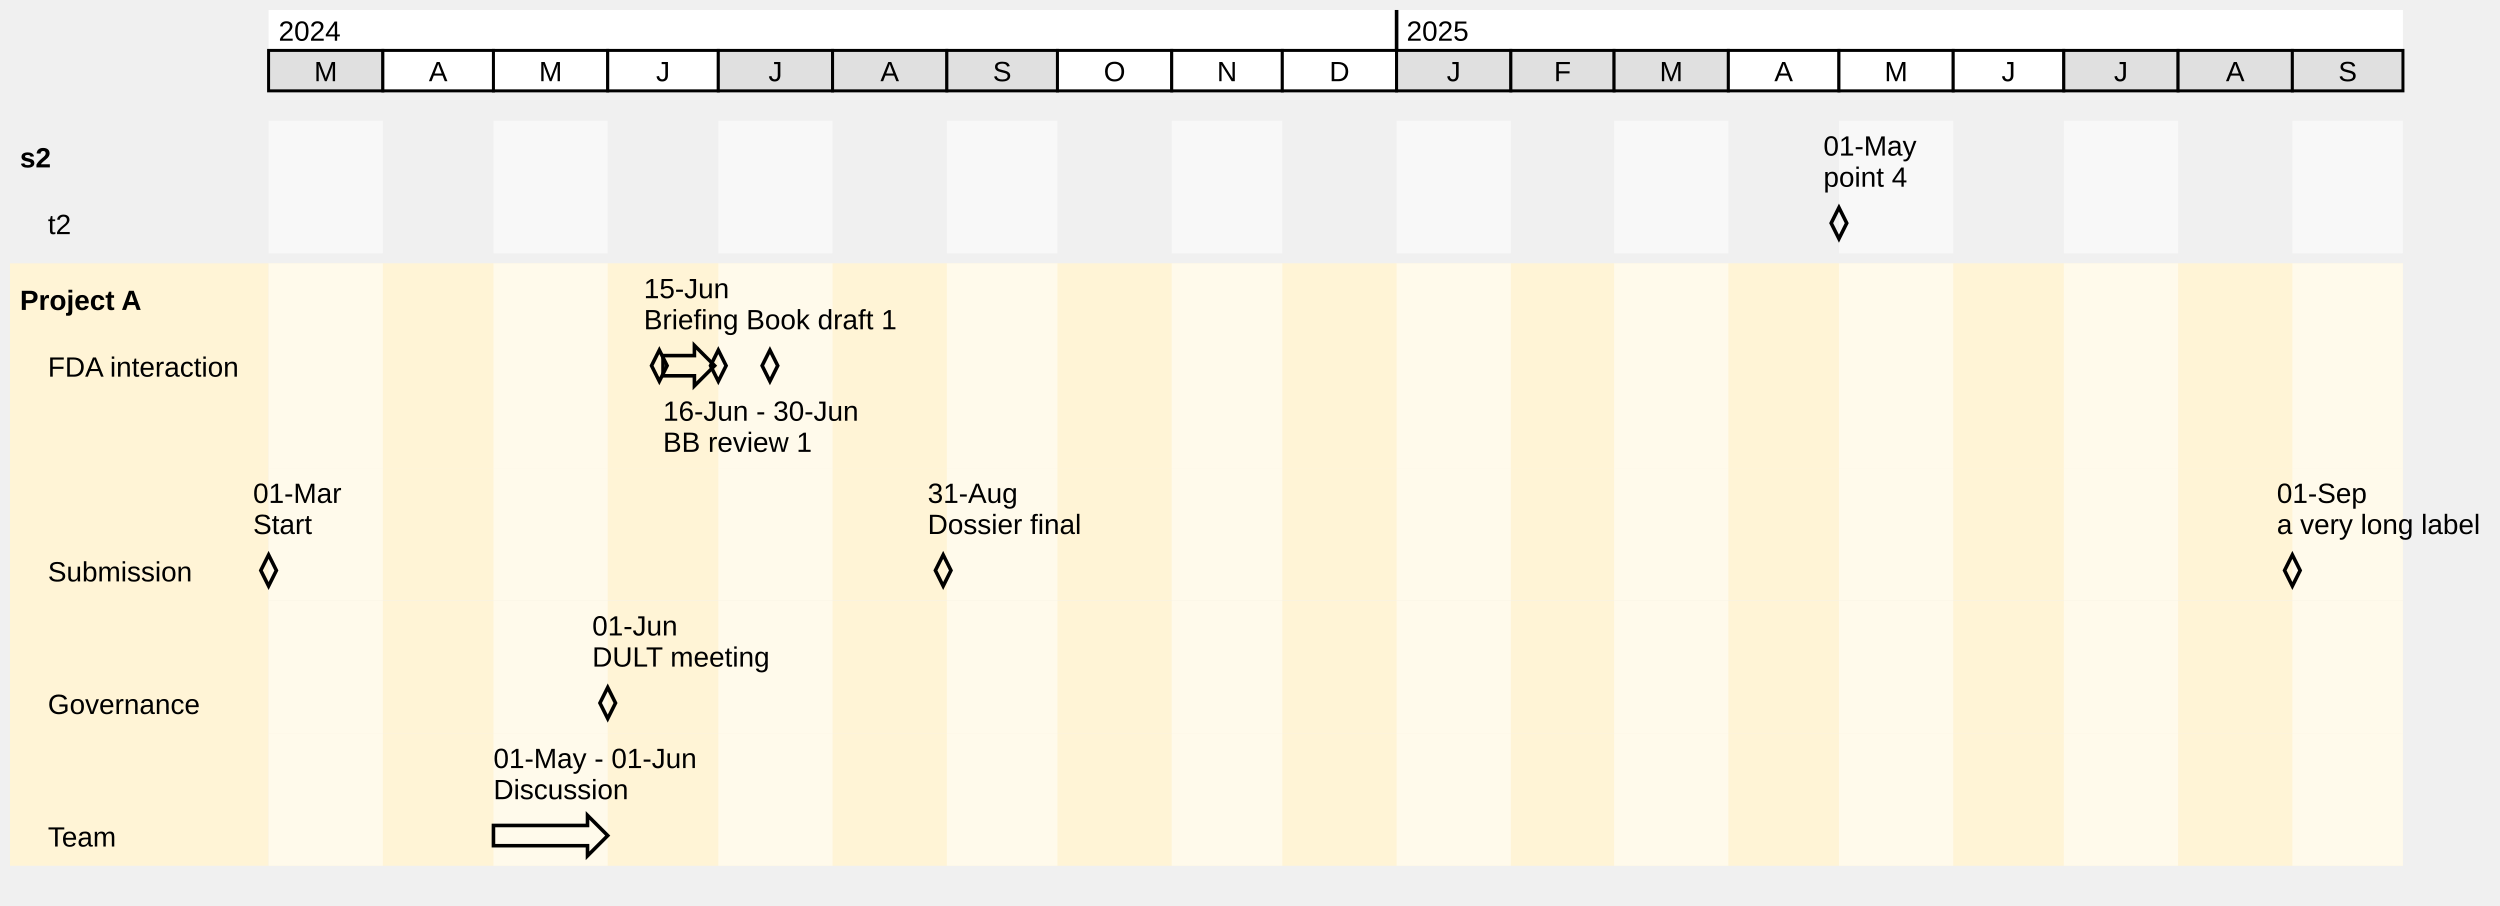
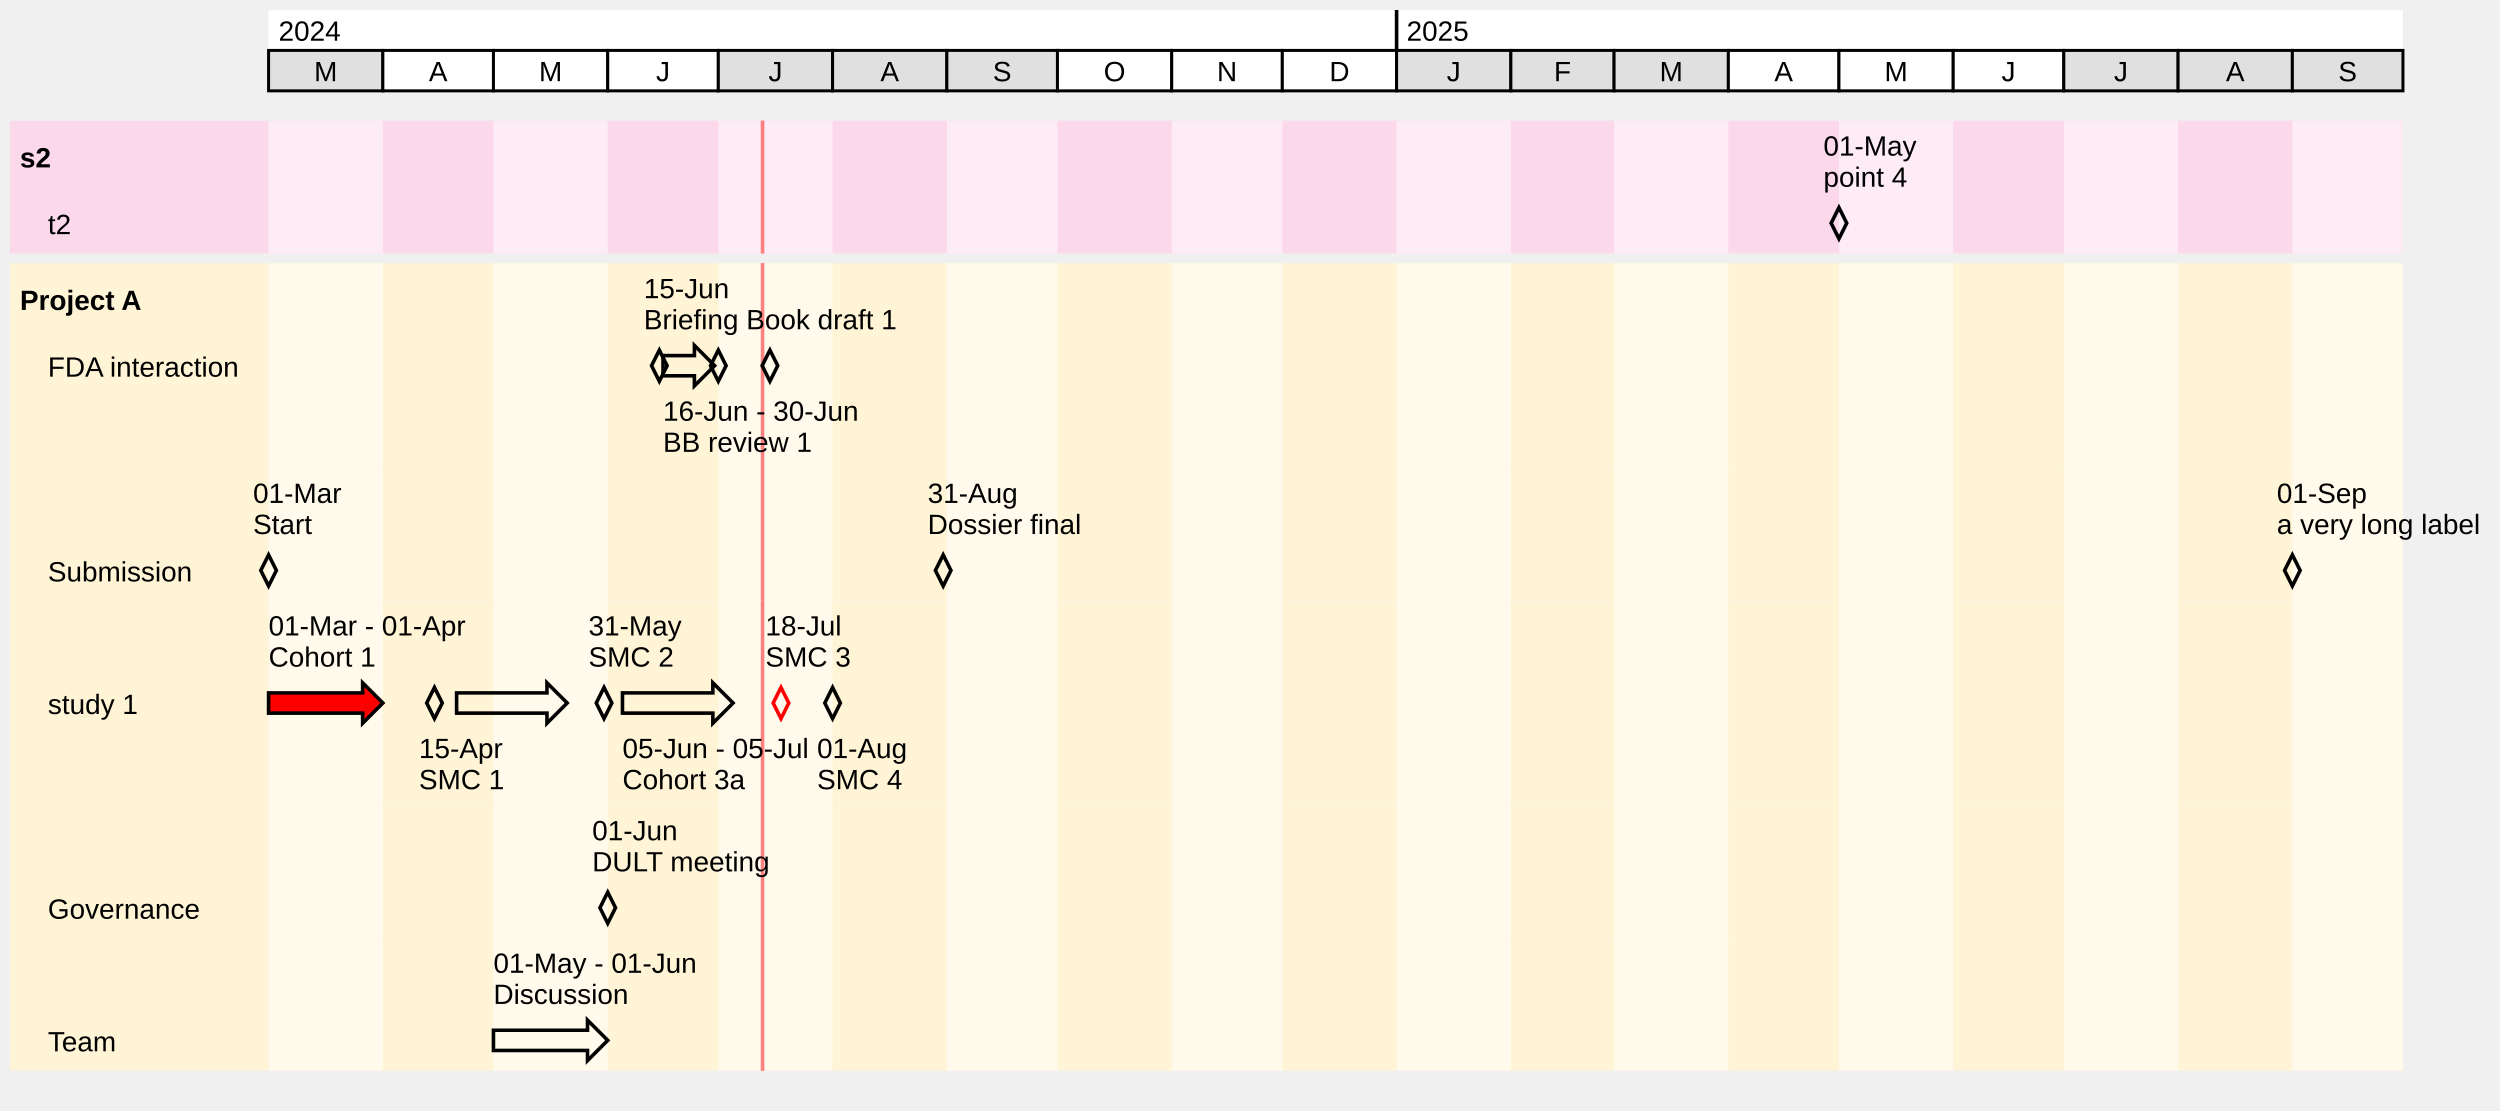
- <svg xmlns="http://www.w3.org/2000/svg" width="1253.668" height="454.16" viewbox="0 0 1200 0.362">
+ <svg xmlns="http://www.w3.org/2000/svg" width="1253.668" height="556.84" viewbox="0 0 1200 0.447">
  <style>text {font-family: Arial; font-size: 14.0px ;}</style>
  <rect x="5" y="5" width="1200" height="40.56" style="stroke:black;  stroke-width:0; fill:transparent; fill-opacity:1" />
  <text x="10" y="28.4" font-weight="bold" />
  <rect x="134.688" y="5" width="1070.312" height="20.28" style="stroke:black;  stroke-width:0; fill:#f0f0f0; fill-opacity:1" />
  <rect x="134.688" y="5" width="1070.312" height="20.28" style="stroke:transparent;  stroke-width:1; fill:white; fill-opacity:1" />
  <text x="139.688" y="20.44" font-weight="normal">2024</text>
  <text x="705.345" y="20.44" font-weight="normal">2025</text>
  <line x1="700.345" y1="5" x2="700.345" y2="25.28" style="stroke:black; stroke-width:1.8; " />
  <text x="24.0" y="30.64" font-weight="normal" />
  <rect x="134.688" y="25.28" width="1070.312" height="20.28" style="stroke:black;  stroke-width:0; fill:#f0f0f0; fill-opacity:1" />
  <rect x="134.688" y="25.28" width="1070.312" height="20.28" style="stroke:black;  stroke-width:0; fill:white; fill-opacity:1" />
  <rect x="134.688" y="25.28" width="57.305" height="20.28" style="stroke:black;  stroke-width:1.5; fill:#e0e0e0; fill-opacity:1" />
  <text x="157.512" y="40.72" font-weight="normal">M</text>
  <rect x="191.993" y="25.28" width="55.457" height="20.28" style="stroke:black;  stroke-width:1.5; fill:white; fill-opacity:1" />
  <text x="215.049" y="40.72" font-weight="normal">A</text>
  <rect x="247.449" y="25.28" width="57.305" height="20.28" style="stroke:black;  stroke-width:1.5; fill:white; fill-opacity:1" />
  <text x="270.274" y="40.72" font-weight="normal">M</text>
  <rect x="304.754" y="25.28" width="55.457" height="20.28" style="stroke:black;  stroke-width:1.5; fill:white; fill-opacity:1" />
  <text x="328.983" y="40.72" font-weight="normal">J</text>
  <rect x="360.211" y="25.28" width="57.305" height="20.28" style="stroke:black;  stroke-width:1.5; fill:#e0e0e0; fill-opacity:1" />
  <text x="385.364" y="40.72" font-weight="normal">J</text>
  <rect x="417.516" y="25.28" width="57.305" height="20.28" style="stroke:black;  stroke-width:1.5; fill:#e0e0e0; fill-opacity:1" />
  <text x="441.497" y="40.72" font-weight="normal">A</text>
  <rect x="474.821" y="25.28" width="55.457" height="20.28" style="stroke:black;  stroke-width:1.5; fill:#e0e0e0; fill-opacity:1" />
  <text x="497.878" y="40.72" font-weight="normal">S</text>
  <rect x="530.278" y="25.28" width="57.305" height="20.28" style="stroke:black;  stroke-width:1.5; fill:white; fill-opacity:1" />
  <text x="553.485" y="40.72" font-weight="normal">O</text>
  <rect x="587.583" y="25.28" width="55.457" height="20.28" style="stroke:black;  stroke-width:1.5; fill:white; fill-opacity:1" />
  <text x="610.257" y="40.72" font-weight="normal">N</text>
  <rect x="643.04" y="25.28" width="57.305" height="20.28" style="stroke:black;  stroke-width:1.5; fill:white; fill-opacity:1" />
  <text x="666.638" y="40.72" font-weight="normal">D</text>
  <rect x="700.345" y="25.28" width="57.305" height="20.28" style="stroke:black;  stroke-width:1.5; fill:#e0e0e0; fill-opacity:1" />
  <text x="725.497" y="40.72" font-weight="normal">J</text>
  <rect x="757.65" y="25.28" width="51.759" height="20.28" style="stroke:black;  stroke-width:1.5; fill:#e0e0e0; fill-opacity:1" />
  <text x="779.256" y="40.72" font-weight="normal">F</text>
  <rect x="809.41" y="25.28" width="57.305" height="20.28" style="stroke:black;  stroke-width:1.5; fill:#e0e0e0; fill-opacity:1" />
  <text x="832.234" y="40.72" font-weight="normal">M</text>
  <rect x="866.715" y="25.28" width="55.457" height="20.28" style="stroke:black;  stroke-width:1.5; fill:white; fill-opacity:1" />
  <text x="889.771" y="40.72" font-weight="normal">A</text>
  <rect x="922.171" y="25.28" width="57.305" height="20.28" style="stroke:black;  stroke-width:1.5; fill:white; fill-opacity:1" />
  <text x="944.996" y="40.72" font-weight="normal">M</text>
  <rect x="979.476" y="25.28" width="55.457" height="20.28" style="stroke:black;  stroke-width:1.5; fill:white; fill-opacity:1" />
  <text x="1003.705" y="40.72" font-weight="normal">J</text>
  <rect x="1034.933" y="25.28" width="57.305" height="20.28" style="stroke:black;  stroke-width:1.5; fill:#e0e0e0; fill-opacity:1" />
  <text x="1060.086" y="40.72" font-weight="normal">J</text>
  <rect x="1092.238" y="25.28" width="57.305" height="20.28" style="stroke:black;  stroke-width:1.5; fill:#e0e0e0; fill-opacity:1" />
  <text x="1116.219" y="40.72" font-weight="normal">A</text>
  <rect x="1149.543" y="25.28" width="55.457" height="20.28" style="stroke:black;  stroke-width:1.5; fill:#e0e0e0; fill-opacity:1" />
  <text x="1172.6" y="40.72" font-weight="normal">S</text>
  <text x="24.0" y="50.92" font-weight="normal" />
-   <rect x="5" y="60.56" width="1200" height="66.48" style="stroke:black;  stroke-width:0; fill:#f0f0f0; fill-opacity:1" />
+   <rect x="5" y="60.56" width="1200" height="66.48" style="stroke:black;  stroke-width:0; fill:#fbd8ea; fill-opacity:1" />
  <text x="10" y="83.96" font-weight="bold">s2</text>
  <rect x="134.688" y="60.56" width="1070.312" height="66.48" style="stroke:black;  stroke-width:0; fill:#f0f0f0; fill-opacity:1" />
-   <rect x="134.688" y="60.56" width="1070.312" height="66.48" style="stroke:transparent;  stroke-width:1; fill:#f0f0f0; fill-opacity:1" />
+   <rect x="134.688" y="60.56" width="1070.312" height="66.48" style="stroke:transparent;  stroke-width:1; fill:#fbd8ea; fill-opacity:1" />
+   <line x1="382.394" y1="60.56" x2="382.394" y2="127.04" style="stroke:red; stroke-width:1.8; " />
  <rect x="134.688" y="60.56" width="57.305" height="66.48" style="stroke:black;  stroke-width:0; fill:white; fill-opacity:0.5" />
  <rect x="247.449" y="60.56" width="57.305" height="66.48" style="stroke:black;  stroke-width:0; fill:white; fill-opacity:0.5" />
  <rect x="360.211" y="60.56" width="57.305" height="66.48" style="stroke:black;  stroke-width:0; fill:white; fill-opacity:0.5" />
  <rect x="474.821" y="60.56" width="55.457" height="66.48" style="stroke:black;  stroke-width:0; fill:white; fill-opacity:0.5" />
  <rect x="587.583" y="60.56" width="55.457" height="66.48" style="stroke:black;  stroke-width:0; fill:white; fill-opacity:0.5" />
  <rect x="700.345" y="60.56" width="57.305" height="66.48" style="stroke:black;  stroke-width:0; fill:white; fill-opacity:0.5" />
  <rect x="809.41" y="60.56" width="57.305" height="66.48" style="stroke:black;  stroke-width:0; fill:white; fill-opacity:0.5" />
  <rect x="922.171" y="60.56" width="57.305" height="66.48" style="stroke:black;  stroke-width:0; fill:white; fill-opacity:0.5" />
  <rect x="1034.933" y="60.56" width="57.305" height="66.48" style="stroke:black;  stroke-width:0; fill:white; fill-opacity:0.5" />
  <rect x="1149.543" y="60.56" width="55.457" height="66.48" style="stroke:black;  stroke-width:0; fill:white; fill-opacity:0.5" />
  <path d="M918.267, 111.9 L922.171, 104.092 L926.075, 111.9 L922.171, 119.708 L918.267, 111.9 Z" style="stroke: black; fill: none; stroke-width:1.8; " />
  <text x="914.39" y="78.04" font-weight="normal">01-May</text>
  <text x="914.39" y="93.64" font-weight="normal">point 4</text>
  <text x="24.0" y="117.4" font-weight="normal">t2</text>
-   <rect x="5" y="132.04" width="1200" height="302.12" style="stroke:black;  stroke-width:0; fill:#fff4d6; fill-opacity:1" />
+   <rect x="5" y="132.04" width="1200" height="404.8" style="stroke:black;  stroke-width:0; fill:#fff4d6; fill-opacity:1" />
  <text x="10" y="155.44" font-weight="bold">Project A</text>
  <rect x="134.688" y="132.04" width="1070.312" height="102.68" style="stroke:black;  stroke-width:0; fill:#f0f0f0; fill-opacity:1" />
  <rect x="134.688" y="132.04" width="1070.312" height="102.68" style="stroke:transparent;  stroke-width:1; fill:#fff4d6; fill-opacity:1" />
+   <line x1="382.394" y1="132.04" x2="382.394" y2="234.72" style="stroke:red; stroke-width:1.8; " />
  <rect x="134.688" y="132.04" width="57.305" height="102.68" style="stroke:black;  stroke-width:0; fill:white; fill-opacity:0.5" />
  <rect x="247.449" y="132.04" width="57.305" height="102.68" style="stroke:black;  stroke-width:0; fill:white; fill-opacity:0.5" />
  <rect x="360.211" y="132.04" width="57.305" height="102.68" style="stroke:black;  stroke-width:0; fill:white; fill-opacity:0.5" />
  <rect x="474.821" y="132.04" width="55.457" height="102.68" style="stroke:black;  stroke-width:0; fill:white; fill-opacity:0.5" />
  <rect x="587.583" y="132.04" width="55.457" height="102.68" style="stroke:black;  stroke-width:0; fill:white; fill-opacity:0.5" />
  <rect x="700.345" y="132.04" width="57.305" height="102.68" style="stroke:black;  stroke-width:0; fill:white; fill-opacity:0.5" />
  <rect x="809.41" y="132.04" width="57.305" height="102.68" style="stroke:black;  stroke-width:0; fill:white; fill-opacity:0.5" />
  <rect x="922.171" y="132.04" width="57.305" height="102.68" style="stroke:black;  stroke-width:0; fill:white; fill-opacity:0.5" />
  <rect x="1034.933" y="132.04" width="57.305" height="102.68" style="stroke:black;  stroke-width:0; fill:white; fill-opacity:0.5" />
  <rect x="1149.543" y="132.04" width="55.457" height="102.68" style="stroke:black;  stroke-width:0; fill:white; fill-opacity:0.5" />
  <path d="M326.73, 183.38 L330.634, 175.572 L334.538, 183.38 L330.634, 191.188 L326.73, 183.38 Z" style="stroke: black; fill: none; stroke-width:1.8; " />
  <path d="M332.483, 188.45 L332.483, 178.31 L348.222, 178.31 L348.222, 173.24 L358.362, 183.38 L348.222, 193.52 L348.222, 188.45 L332.483, 188.45 Z" style="stroke: black; fill: none; stroke-width:1.8; " />
  <path d="M356.307, 183.38 L360.211, 175.572 L364.115, 183.38 L360.211, 191.188 L356.307, 183.38 Z" style="stroke: black; fill: none; stroke-width:1.8; " />
  <path d="M382.187, 183.38 L386.091, 175.572 L389.995, 183.38 L386.091, 191.188 L382.187, 183.38 Z" style="stroke: black; fill: none; stroke-width:1.8; " />
  <text x="322.853" y="149.52" font-weight="normal">15-Jun</text>
  <text x="322.853" y="165.12" font-weight="normal">Briefing Book draft 1</text>
  <text x="332.483" y="211" font-weight="normal">16-Jun - 30-Jun</text>
  <text x="332.483" y="226.6" font-weight="normal">BB review 1</text>
  <text x="24.0" y="188.88" font-weight="normal">FDA interaction</text>
  <rect x="134.688" y="234.72" width="1070.312" height="66.48" style="stroke:black;  stroke-width:0; fill:#f0f0f0; fill-opacity:1" />
  <rect x="134.688" y="234.72" width="1070.312" height="66.48" style="stroke:transparent;  stroke-width:1; fill:#fff4d6; fill-opacity:1" />
+   <line x1="382.394" y1="234.72" x2="382.394" y2="301.2" style="stroke:red; stroke-width:1.8; " />
  <rect x="134.688" y="234.72" width="57.305" height="66.48" style="stroke:black;  stroke-width:0; fill:white; fill-opacity:0.5" />
  <rect x="247.449" y="234.72" width="57.305" height="66.48" style="stroke:black;  stroke-width:0; fill:white; fill-opacity:0.5" />
  <rect x="360.211" y="234.72" width="57.305" height="66.48" style="stroke:black;  stroke-width:0; fill:white; fill-opacity:0.5" />
  <rect x="474.821" y="234.72" width="55.457" height="66.48" style="stroke:black;  stroke-width:0; fill:white; fill-opacity:0.5" />
  <rect x="587.583" y="234.72" width="55.457" height="66.48" style="stroke:black;  stroke-width:0; fill:white; fill-opacity:0.5" />
  <rect x="700.345" y="234.72" width="57.305" height="66.48" style="stroke:black;  stroke-width:0; fill:white; fill-opacity:0.5" />
  <rect x="809.41" y="234.72" width="57.305" height="66.48" style="stroke:black;  stroke-width:0; fill:white; fill-opacity:0.5" />
  <rect x="922.171" y="234.72" width="57.305" height="66.48" style="stroke:black;  stroke-width:0; fill:white; fill-opacity:0.5" />
  <rect x="1034.933" y="234.72" width="57.305" height="66.48" style="stroke:black;  stroke-width:0; fill:white; fill-opacity:0.5" />
  <rect x="1149.543" y="234.72" width="55.457" height="66.48" style="stroke:black;  stroke-width:0; fill:white; fill-opacity:0.5" />
  <path d="M130.784, 286.06 L134.688, 278.252 L138.591, 286.06 L134.688, 293.868 L130.784, 286.06 Z" style="stroke: black; fill: none; stroke-width:1.8; " />
  <path d="M469.069, 286.06 L472.973, 278.252 L476.877, 286.06 L472.973, 293.868 L469.069, 286.06 Z" style="stroke: black; fill: none; stroke-width:1.8; " />
  <path d="M1145.639, 286.06 L1149.543, 278.252 L1153.447, 286.06 L1149.543, 293.868 L1145.639, 286.06 Z" style="stroke: black; fill: none; stroke-width:1.8; " />
  <text x="126.906" y="252.2" font-weight="normal">01-Mar</text>
  <text x="126.906" y="267.8" font-weight="normal">Start</text>
  <text x="465.192" y="252.2" font-weight="normal">31-Aug</text>
  <text x="465.192" y="267.8" font-weight="normal">Dossier final</text>
  <text x="1141.762" y="252.2" font-weight="normal">01-Sep</text>
  <text x="1141.762" y="267.8" font-weight="normal">a very long label</text>
  <text x="24.0" y="291.56" font-weight="normal">Submission</text>
-   <rect x="134.688" y="301.2" width="1070.312" height="66.48" style="stroke:black;  stroke-width:0; fill:#f0f0f0; fill-opacity:1" />
-   <rect x="134.688" y="301.2" width="1070.312" height="66.48" style="stroke:transparent;  stroke-width:1; fill:#fff4d6; fill-opacity:1" />
-   <rect x="134.688" y="301.2" width="57.305" height="66.48" style="stroke:black;  stroke-width:0; fill:white; fill-opacity:0.5" />
-   <rect x="247.449" y="301.2" width="57.305" height="66.48" style="stroke:black;  stroke-width:0; fill:white; fill-opacity:0.5" />
-   <rect x="360.211" y="301.2" width="57.305" height="66.48" style="stroke:black;  stroke-width:0; fill:white; fill-opacity:0.5" />
-   <rect x="474.821" y="301.2" width="55.457" height="66.48" style="stroke:black;  stroke-width:0; fill:white; fill-opacity:0.5" />
-   <rect x="587.583" y="301.2" width="55.457" height="66.48" style="stroke:black;  stroke-width:0; fill:white; fill-opacity:0.5" />
-   <rect x="700.345" y="301.2" width="57.305" height="66.48" style="stroke:black;  stroke-width:0; fill:white; fill-opacity:0.5" />
-   <rect x="809.41" y="301.2" width="57.305" height="66.48" style="stroke:black;  stroke-width:0; fill:white; fill-opacity:0.5" />
-   <rect x="922.171" y="301.2" width="57.305" height="66.48" style="stroke:black;  stroke-width:0; fill:white; fill-opacity:0.5" />
-   <rect x="1034.933" y="301.2" width="57.305" height="66.48" style="stroke:black;  stroke-width:0; fill:white; fill-opacity:0.5" />
-   <rect x="1149.543" y="301.2" width="55.457" height="66.48" style="stroke:black;  stroke-width:0; fill:white; fill-opacity:0.5" />
-   <path d="M300.851, 352.54 L304.754, 344.732 L308.658, 352.54 L304.754, 360.348 L300.851, 352.54 Z" style="stroke: black; fill: none; stroke-width:1.8; " />
-   <text x="296.973" y="318.68" font-weight="normal">01-Jun</text>
-   <text x="296.973" y="334.28" font-weight="normal">DULT meeting</text>
-   <text x="24.0" y="358.04" font-weight="normal">Governance</text>
-   <rect x="134.688" y="367.68" width="1070.312" height="66.48" style="stroke:black;  stroke-width:0; fill:#f0f0f0; fill-opacity:1" />
-   <rect x="134.688" y="367.68" width="1070.312" height="66.48" style="stroke:transparent;  stroke-width:1; fill:#fff4d6; fill-opacity:1" />
-   <rect x="134.688" y="367.68" width="57.305" height="66.48" style="stroke:black;  stroke-width:0; fill:white; fill-opacity:0.5" />
-   <rect x="247.449" y="367.68" width="57.305" height="66.48" style="stroke:black;  stroke-width:0; fill:white; fill-opacity:0.5" />
-   <rect x="360.211" y="367.68" width="57.305" height="66.48" style="stroke:black;  stroke-width:0; fill:white; fill-opacity:0.5" />
-   <rect x="474.821" y="367.68" width="55.457" height="66.48" style="stroke:black;  stroke-width:0; fill:white; fill-opacity:0.5" />
-   <rect x="587.583" y="367.68" width="55.457" height="66.48" style="stroke:black;  stroke-width:0; fill:white; fill-opacity:0.5" />
-   <rect x="700.345" y="367.68" width="57.305" height="66.48" style="stroke:black;  stroke-width:0; fill:white; fill-opacity:0.5" />
-   <rect x="809.41" y="367.68" width="57.305" height="66.48" style="stroke:black;  stroke-width:0; fill:white; fill-opacity:0.5" />
-   <rect x="922.171" y="367.68" width="57.305" height="66.48" style="stroke:black;  stroke-width:0; fill:white; fill-opacity:0.5" />
-   <rect x="1034.933" y="367.68" width="57.305" height="66.48" style="stroke:black;  stroke-width:0; fill:white; fill-opacity:0.5" />
-   <rect x="1149.543" y="367.68" width="55.457" height="66.48" style="stroke:black;  stroke-width:0; fill:white; fill-opacity:0.5" />
-   <path d="M247.449, 424.09 L247.449, 413.95 L294.614, 413.95 L294.614, 408.88 L304.754, 419.02 L294.614, 429.16 L294.614, 424.09 L247.449, 424.09 Z" style="stroke: black; fill: none; stroke-width:1.8; " />
-   <text x="247.449" y="385.16" font-weight="normal">01-May - 01-Jun</text>
-   <text x="247.449" y="400.76" font-weight="normal">Discussion</text>
-   <text x="24.0" y="424.52" font-weight="normal">Team</text>
+   <rect x="134.688" y="301.2" width="1070.312" height="102.68" style="stroke:black;  stroke-width:0; fill:#f0f0f0; fill-opacity:1" />
+   <rect x="134.688" y="301.2" width="1070.312" height="102.68" style="stroke:transparent;  stroke-width:1; fill:#fff4d6; fill-opacity:1" />
+   <line x1="382.394" y1="301.2" x2="382.394" y2="403.88" style="stroke:red; stroke-width:1.8; " />
+   <rect x="134.688" y="301.2" width="57.305" height="102.68" style="stroke:black;  stroke-width:0; fill:white; fill-opacity:0.5" />
+   <rect x="247.449" y="301.2" width="57.305" height="102.68" style="stroke:black;  stroke-width:0; fill:white; fill-opacity:0.5" />
+   <rect x="360.211" y="301.2" width="57.305" height="102.68" style="stroke:black;  stroke-width:0; fill:white; fill-opacity:0.5" />
+   <rect x="474.821" y="301.2" width="55.457" height="102.68" style="stroke:black;  stroke-width:0; fill:white; fill-opacity:0.5" />
+   <rect x="587.583" y="301.2" width="55.457" height="102.68" style="stroke:black;  stroke-width:0; fill:white; fill-opacity:0.5" />
+   <rect x="700.345" y="301.2" width="57.305" height="102.68" style="stroke:black;  stroke-width:0; fill:white; fill-opacity:0.5" />
+   <rect x="809.41" y="301.2" width="57.305" height="102.68" style="stroke:black;  stroke-width:0; fill:white; fill-opacity:0.5" />
+   <rect x="922.171" y="301.2" width="57.305" height="102.68" style="stroke:black;  stroke-width:0; fill:white; fill-opacity:0.5" />
+   <rect x="1034.933" y="301.2" width="57.305" height="102.68" style="stroke:black;  stroke-width:0; fill:white; fill-opacity:0.5" />
+   <rect x="1149.543" y="301.2" width="55.457" height="102.68" style="stroke:black;  stroke-width:0; fill:white; fill-opacity:0.5" />
+   <path d="M134.688, 357.61 L134.688, 347.47 L181.853, 347.47 L181.853, 342.4 L191.993, 352.54 L181.853, 362.68 L181.853, 357.61 L134.688, 357.61 Z" style="stroke: black; fill: red; stroke-width:1.8; " />
+   <path d="M213.969, 352.54 L217.872, 344.732 L221.776, 352.54 L217.872, 360.348 L213.969, 352.54 Z" style="stroke: black; fill: none; stroke-width:1.8; " />
+   <path d="M228.964, 357.61 L228.964, 347.47 L274.28, 347.47 L274.28, 342.4 L284.42, 352.54 L274.28, 362.68 L274.28, 357.61 L228.964, 357.61 Z" style="stroke: black; fill: none; stroke-width:1.8; " />
+   <path d="M299.002, 352.54 L302.906, 344.732 L306.81, 352.54 L302.906, 360.348 L299.002, 352.54 Z" style="stroke: black; fill: none; stroke-width:1.8; " />
+   <path d="M312.149, 357.61 L312.149, 347.47 L357.465, 347.47 L357.465, 342.4 L367.605, 352.54 L357.465, 362.68 L357.465, 357.61 L312.149, 357.61 Z" style="stroke: black; fill: none; stroke-width:1.8; " />
+   <path d="M387.733, 352.54 L391.636, 344.732 L395.54, 352.54 L391.636, 360.348 L387.733, 352.54 Z" style="stroke: red; fill: none; stroke-width:1.8; " />
+   <path d="M413.612, 352.54 L417.516, 344.732 L421.42, 352.54 L417.516, 360.348 L413.612, 352.54 Z" style="stroke: black; fill: none; stroke-width:1.8; " />
+   <text x="134.688" y="318.68" font-weight="normal">01-Mar - 01-Apr</text>
+   <text x="134.688" y="334.28" font-weight="normal">Cohort 1</text>
+   <text x="295.125" y="318.68" font-weight="normal">31-May</text>
+   <text x="295.125" y="334.28" font-weight="normal">SMC 2</text>
+   <text x="383.855" y="318.68" font-weight="normal">18-Jul</text>
+   <text x="383.855" y="334.28" font-weight="normal">SMC 3</text>
+   <text x="210.091" y="380.16" font-weight="normal">15-Apr</text>
+   <text x="210.091" y="395.76" font-weight="normal">SMC 1</text>
+   <text x="312.149" y="380.16" font-weight="normal">05-Jun - 05-Jul</text>
+   <text x="312.149" y="395.76" font-weight="normal">Cohort 3a</text>
+   <text x="409.735" y="380.16" font-weight="normal">01-Aug</text>
+   <text x="409.735" y="395.76" font-weight="normal">SMC 4</text>
+   <text x="24.0" y="358.04" font-weight="normal">study 1</text>
+   <rect x="134.688" y="403.88" width="1070.312" height="66.48" style="stroke:black;  stroke-width:0; fill:#f0f0f0; fill-opacity:1" />
+   <rect x="134.688" y="403.88" width="1070.312" height="66.48" style="stroke:transparent;  stroke-width:1; fill:#fff4d6; fill-opacity:1" />
+   <line x1="382.394" y1="403.88" x2="382.394" y2="470.36" style="stroke:red; stroke-width:1.8; " />
+   <rect x="134.688" y="403.88" width="57.305" height="66.48" style="stroke:black;  stroke-width:0; fill:white; fill-opacity:0.5" />
+   <rect x="247.449" y="403.88" width="57.305" height="66.48" style="stroke:black;  stroke-width:0; fill:white; fill-opacity:0.5" />
+   <rect x="360.211" y="403.88" width="57.305" height="66.48" style="stroke:black;  stroke-width:0; fill:white; fill-opacity:0.5" />
+   <rect x="474.821" y="403.88" width="55.457" height="66.48" style="stroke:black;  stroke-width:0; fill:white; fill-opacity:0.5" />
+   <rect x="587.583" y="403.88" width="55.457" height="66.48" style="stroke:black;  stroke-width:0; fill:white; fill-opacity:0.5" />
+   <rect x="700.345" y="403.88" width="57.305" height="66.48" style="stroke:black;  stroke-width:0; fill:white; fill-opacity:0.5" />
+   <rect x="809.41" y="403.88" width="57.305" height="66.48" style="stroke:black;  stroke-width:0; fill:white; fill-opacity:0.5" />
+   <rect x="922.171" y="403.88" width="57.305" height="66.48" style="stroke:black;  stroke-width:0; fill:white; fill-opacity:0.5" />
+   <rect x="1034.933" y="403.88" width="57.305" height="66.48" style="stroke:black;  stroke-width:0; fill:white; fill-opacity:0.5" />
+   <rect x="1149.543" y="403.88" width="55.457" height="66.48" style="stroke:black;  stroke-width:0; fill:white; fill-opacity:0.5" />
+   <path d="M300.851, 455.22 L304.754, 447.412 L308.658, 455.22 L304.754, 463.028 L300.851, 455.22 Z" style="stroke: black; fill: none; stroke-width:1.8; " />
+   <text x="296.973" y="421.36" font-weight="normal">01-Jun</text>
+   <text x="296.973" y="436.96" font-weight="normal">DULT meeting</text>
+   <text x="24.0" y="460.72" font-weight="normal">Governance</text>
+   <rect x="134.688" y="470.36" width="1070.312" height="66.48" style="stroke:black;  stroke-width:0; fill:#f0f0f0; fill-opacity:1" />
+   <rect x="134.688" y="470.36" width="1070.312" height="66.48" style="stroke:transparent;  stroke-width:1; fill:#fff4d6; fill-opacity:1" />
+   <line x1="382.394" y1="470.36" x2="382.394" y2="536.84" style="stroke:red; stroke-width:1.8; " />
+   <rect x="134.688" y="470.36" width="57.305" height="66.48" style="stroke:black;  stroke-width:0; fill:white; fill-opacity:0.5" />
+   <rect x="247.449" y="470.36" width="57.305" height="66.48" style="stroke:black;  stroke-width:0; fill:white; fill-opacity:0.5" />
+   <rect x="360.211" y="470.36" width="57.305" height="66.48" style="stroke:black;  stroke-width:0; fill:white; fill-opacity:0.5" />
+   <rect x="474.821" y="470.36" width="55.457" height="66.48" style="stroke:black;  stroke-width:0; fill:white; fill-opacity:0.5" />
+   <rect x="587.583" y="470.36" width="55.457" height="66.48" style="stroke:black;  stroke-width:0; fill:white; fill-opacity:0.5" />
+   <rect x="700.345" y="470.36" width="57.305" height="66.48" style="stroke:black;  stroke-width:0; fill:white; fill-opacity:0.5" />
+   <rect x="809.41" y="470.36" width="57.305" height="66.48" style="stroke:black;  stroke-width:0; fill:white; fill-opacity:0.5" />
+   <rect x="922.171" y="470.36" width="57.305" height="66.48" style="stroke:black;  stroke-width:0; fill:white; fill-opacity:0.5" />
+   <rect x="1034.933" y="470.36" width="57.305" height="66.48" style="stroke:black;  stroke-width:0; fill:white; fill-opacity:0.5" />
+   <rect x="1149.543" y="470.36" width="55.457" height="66.48" style="stroke:black;  stroke-width:0; fill:white; fill-opacity:0.5" />
+   <path d="M247.449, 526.77 L247.449, 516.63 L294.614, 516.63 L294.614, 511.56 L304.754, 521.7 L294.614, 531.84 L294.614, 526.77 L247.449, 526.77 Z" style="stroke: black; fill: none; stroke-width:1.8; " />
+   <text x="247.449" y="487.84" font-weight="normal">01-May - 01-Jun</text>
+   <text x="247.449" y="503.44" font-weight="normal">Discussion</text>
+   <text x="24.0" y="527.2" font-weight="normal">Team</text>
</svg>
